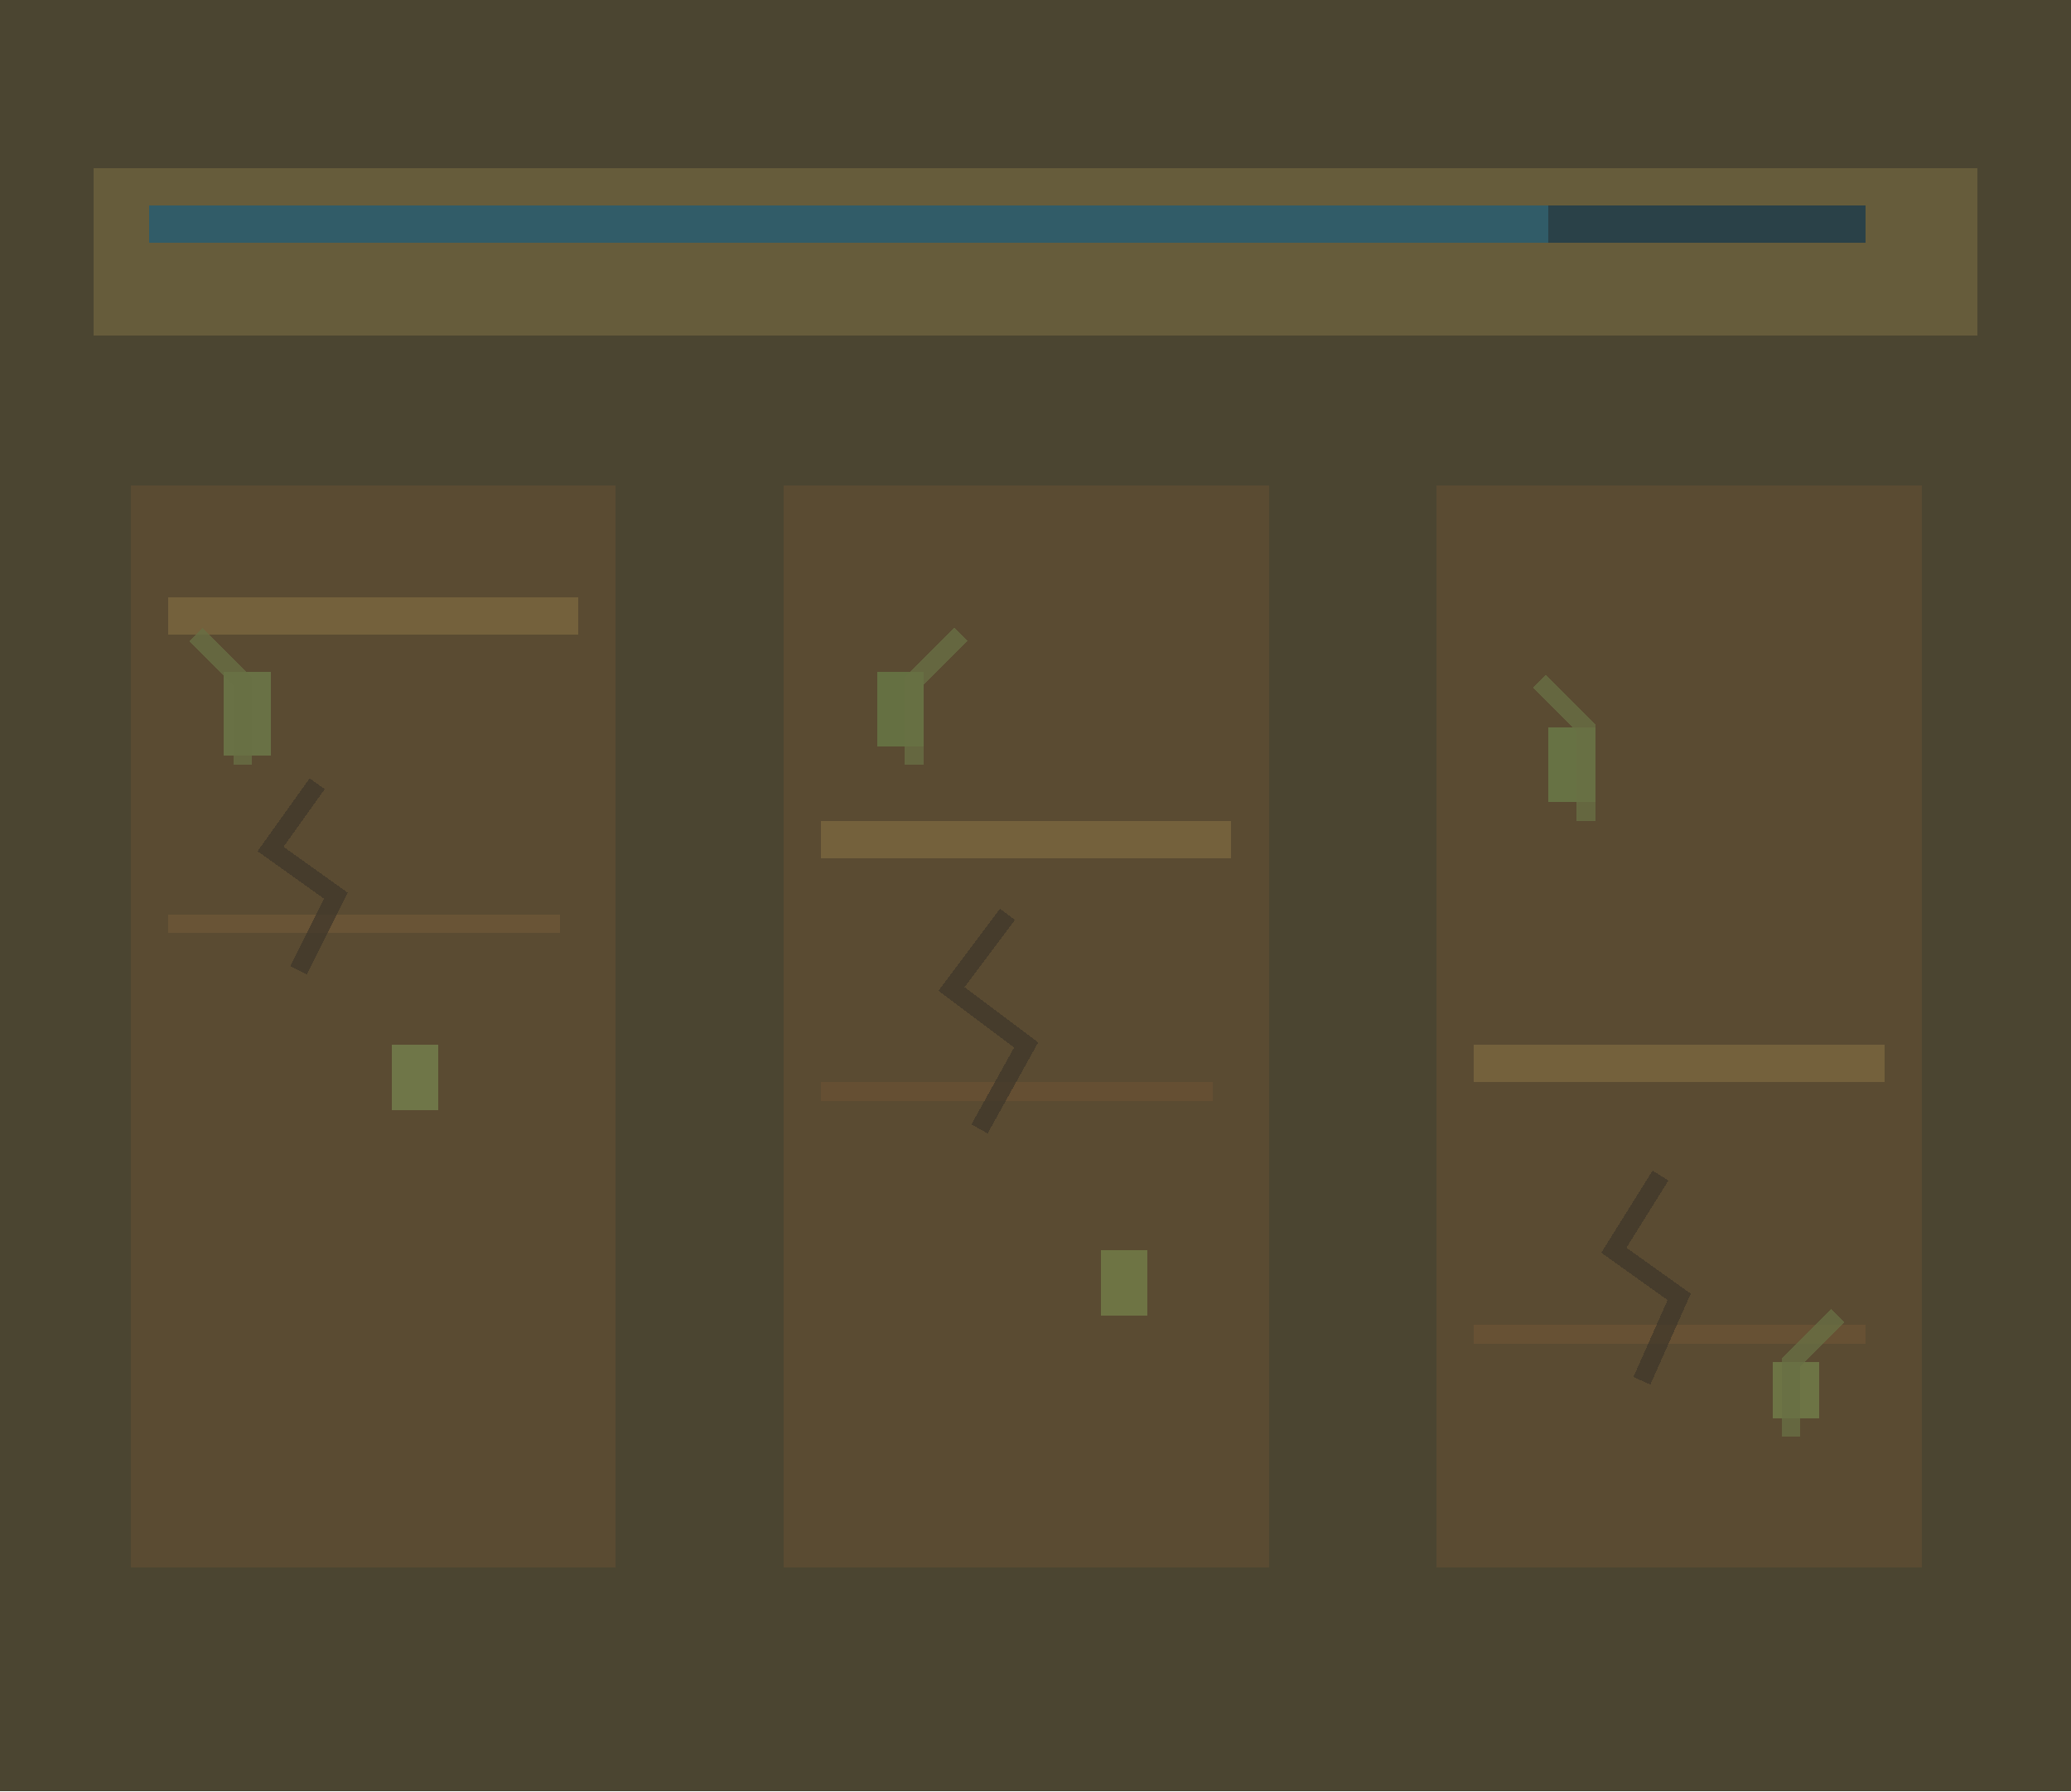
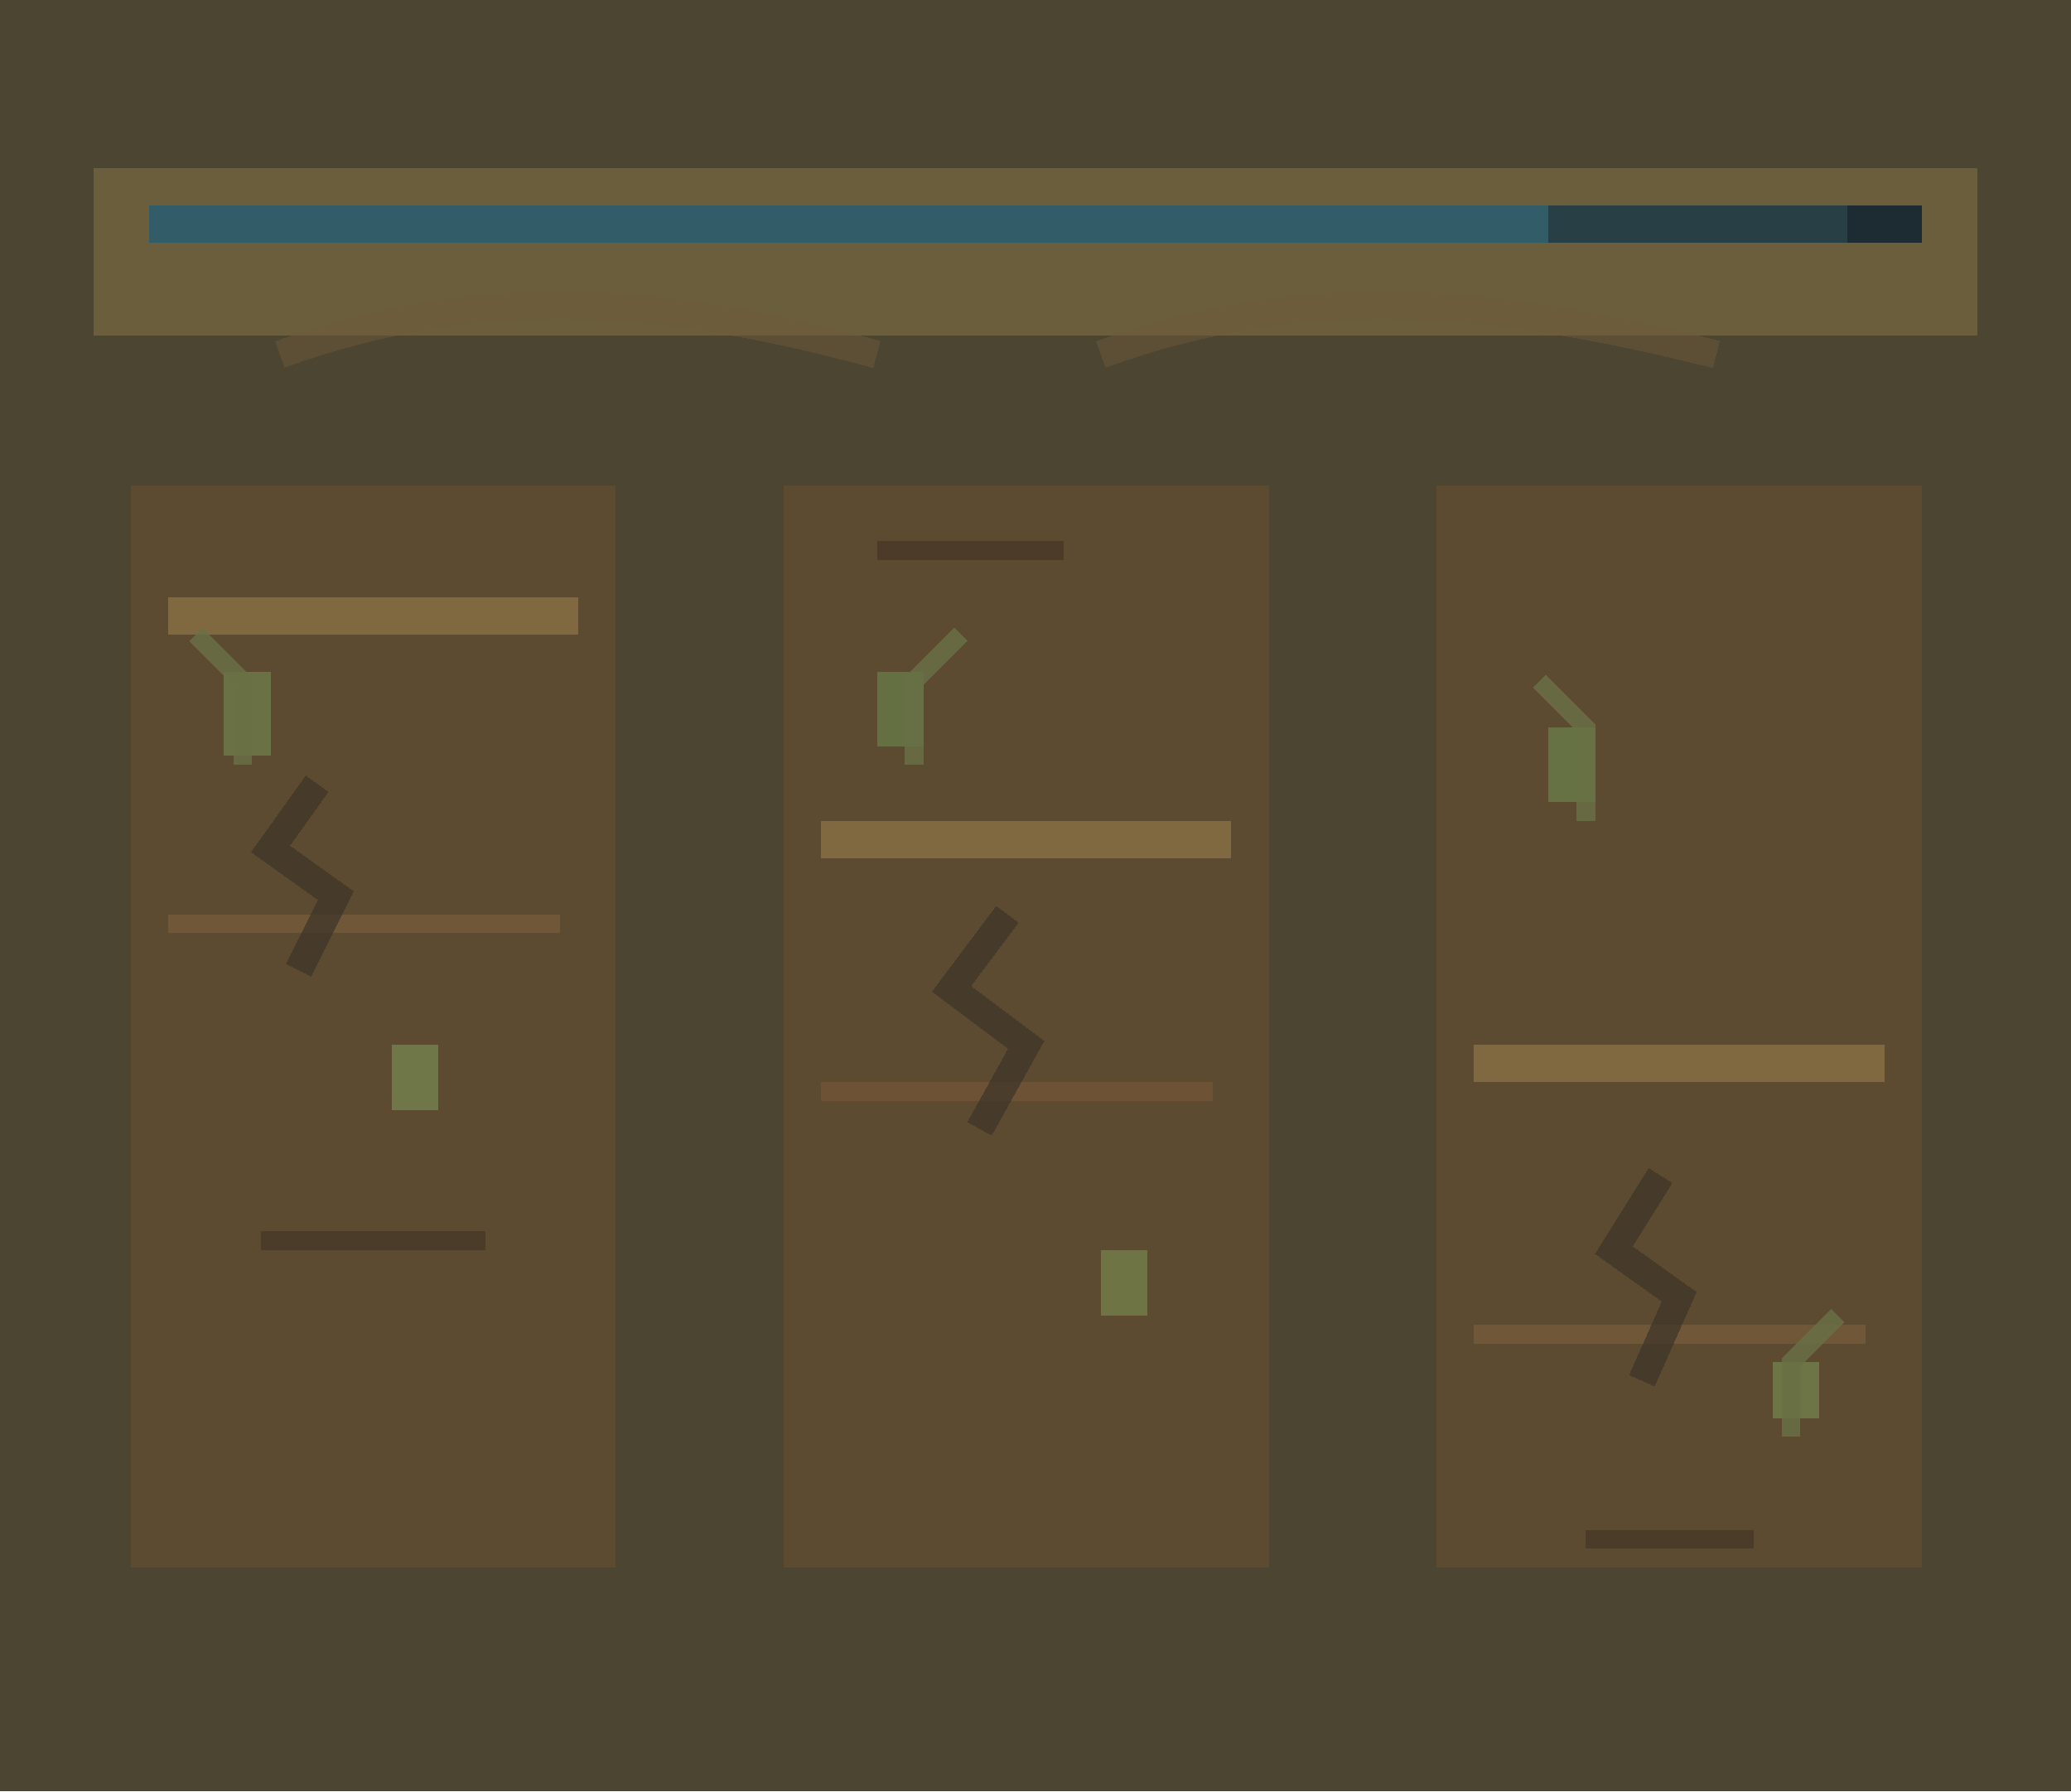
<svg xmlns="http://www.w3.org/2000/svg" width="222" height="192" viewBox="0 0 222 192" shape-rendering="crispEdges">
  <rect width="222" height="192" fill="#4b4531" />
-   <rect x="10" y="18" width="202" height="18" fill="#665c3b" />
-   <rect x="14" y="52" width="52" height="116" fill="#5a4b32" />
-   <rect x="84" y="52" width="52" height="116" fill="#5a4b32" />
-   <rect x="154" y="52" width="52" height="116" fill="#5a4b32" />
-   <rect x="18" y="64" width="44" height="4" fill="#74613c" />
-   <rect x="88" y="88" width="44" height="4" fill="#74613c" />
-   <rect x="158" y="112" width="44" height="4" fill="#74613c" />
+   <rect x="10" y="18" width="202" height="18" fill="#6b5e3c" />
+   <rect x="14" y="52" width="52" height="116" fill="#5c4a31" />
+   <rect x="84" y="52" width="52" height="116" fill="#5c4a31" />
+   <rect x="154" y="52" width="52" height="116" fill="#5c4a31" />
+   <rect x="18" y="64" width="44" height="4" fill="#806940" />
+   <rect x="88" y="88" width="44" height="4" fill="#806940" />
+   <rect x="158" y="112" width="44" height="4" fill="#806940" />
  <rect x="24" y="72" width="5" height="9" fill="#697145" />
  <rect x="42" y="112" width="5" height="7" fill="#6f7648" />
  <rect x="94" y="72" width="5" height="8" fill="#657042" />
  <rect x="118" y="134" width="5" height="7" fill="#6e7444" />
  <rect x="166" y="78" width="5" height="8" fill="#677244" />
  <rect x="190" y="146" width="5" height="6" fill="#6d7445" />
  <rect x="16" y="22" width="150" height="4" fill="#315c68" />
-   <rect x="166" y="22" width="34" height="4" fill="#2a4148" />
-   <g opacity="0.82">
-     <rect x="18" y="98" width="42" height="2" fill="#6c5637" />
-     <rect x="88" y="116" width="42" height="2" fill="#684f33" />
-     <rect x="158" y="142" width="42" height="2" fill="#6a5235" />
+   <rect x="166" y="22" width="34" height="4" fill="#293f46" />
+   <rect x="198" y="22" width="8" height="4" fill="#1d2c32" />
+   <g opacity="0.88">
+     <rect x="18" y="98" width="42" height="2" fill="#735838" />
+     <rect x="88" y="116" width="42" height="2" fill="#705335" />
+     <rect x="158" y="142" width="42" height="2" fill="#735838" />
+     <rect x="28" y="132" width="24" height="2" fill="#493928" />
+     <rect x="94" y="58" width="20" height="2" fill="#4a3928" />
+     <rect x="170" y="164" width="18" height="2" fill="#493928" />
  </g>
-   <path d="M34 84 l-5 7 l7 5 l-4 8 M108 98 l-6 8 l8 6 l-5 9 M178 126 l-5 8 l7 5 l-4 9" fill="none" stroke="#3f3629" stroke-width="2" opacity="0.72" />
-   <path d="M26 82 v-9 l-5 -5 M98 82 v-9 l5 -5 M170 88 v-10 l-5 -5 M192 154 v-8 l5 -5" fill="none" stroke="#687044" stroke-width="2" opacity="0.78" />
+   <path d="M34 84 l-5 7 l7 5 l-4 8 M108 98 l-6 8 l8 6 l-5 9 M178 126 l-5 8 l7 5 l-4 9" fill="none" stroke="#3f3629" stroke-width="3" opacity="0.76" />
+   <path d="M26 82 v-9 l-5 -5 M98 82 v-9 l5 -5 M170 88 v-10 l-5 -5 M192 154 v-8 l5 -5" fill="none" stroke="#687044" stroke-width="2" opacity="0.82" />
+   <path d="M30 38 C52 30 72 32 94 38 M118 38 C140 30 160 32 184 38" fill="none" stroke="#6e5a39" stroke-width="3" opacity="0.5" />
</svg>
